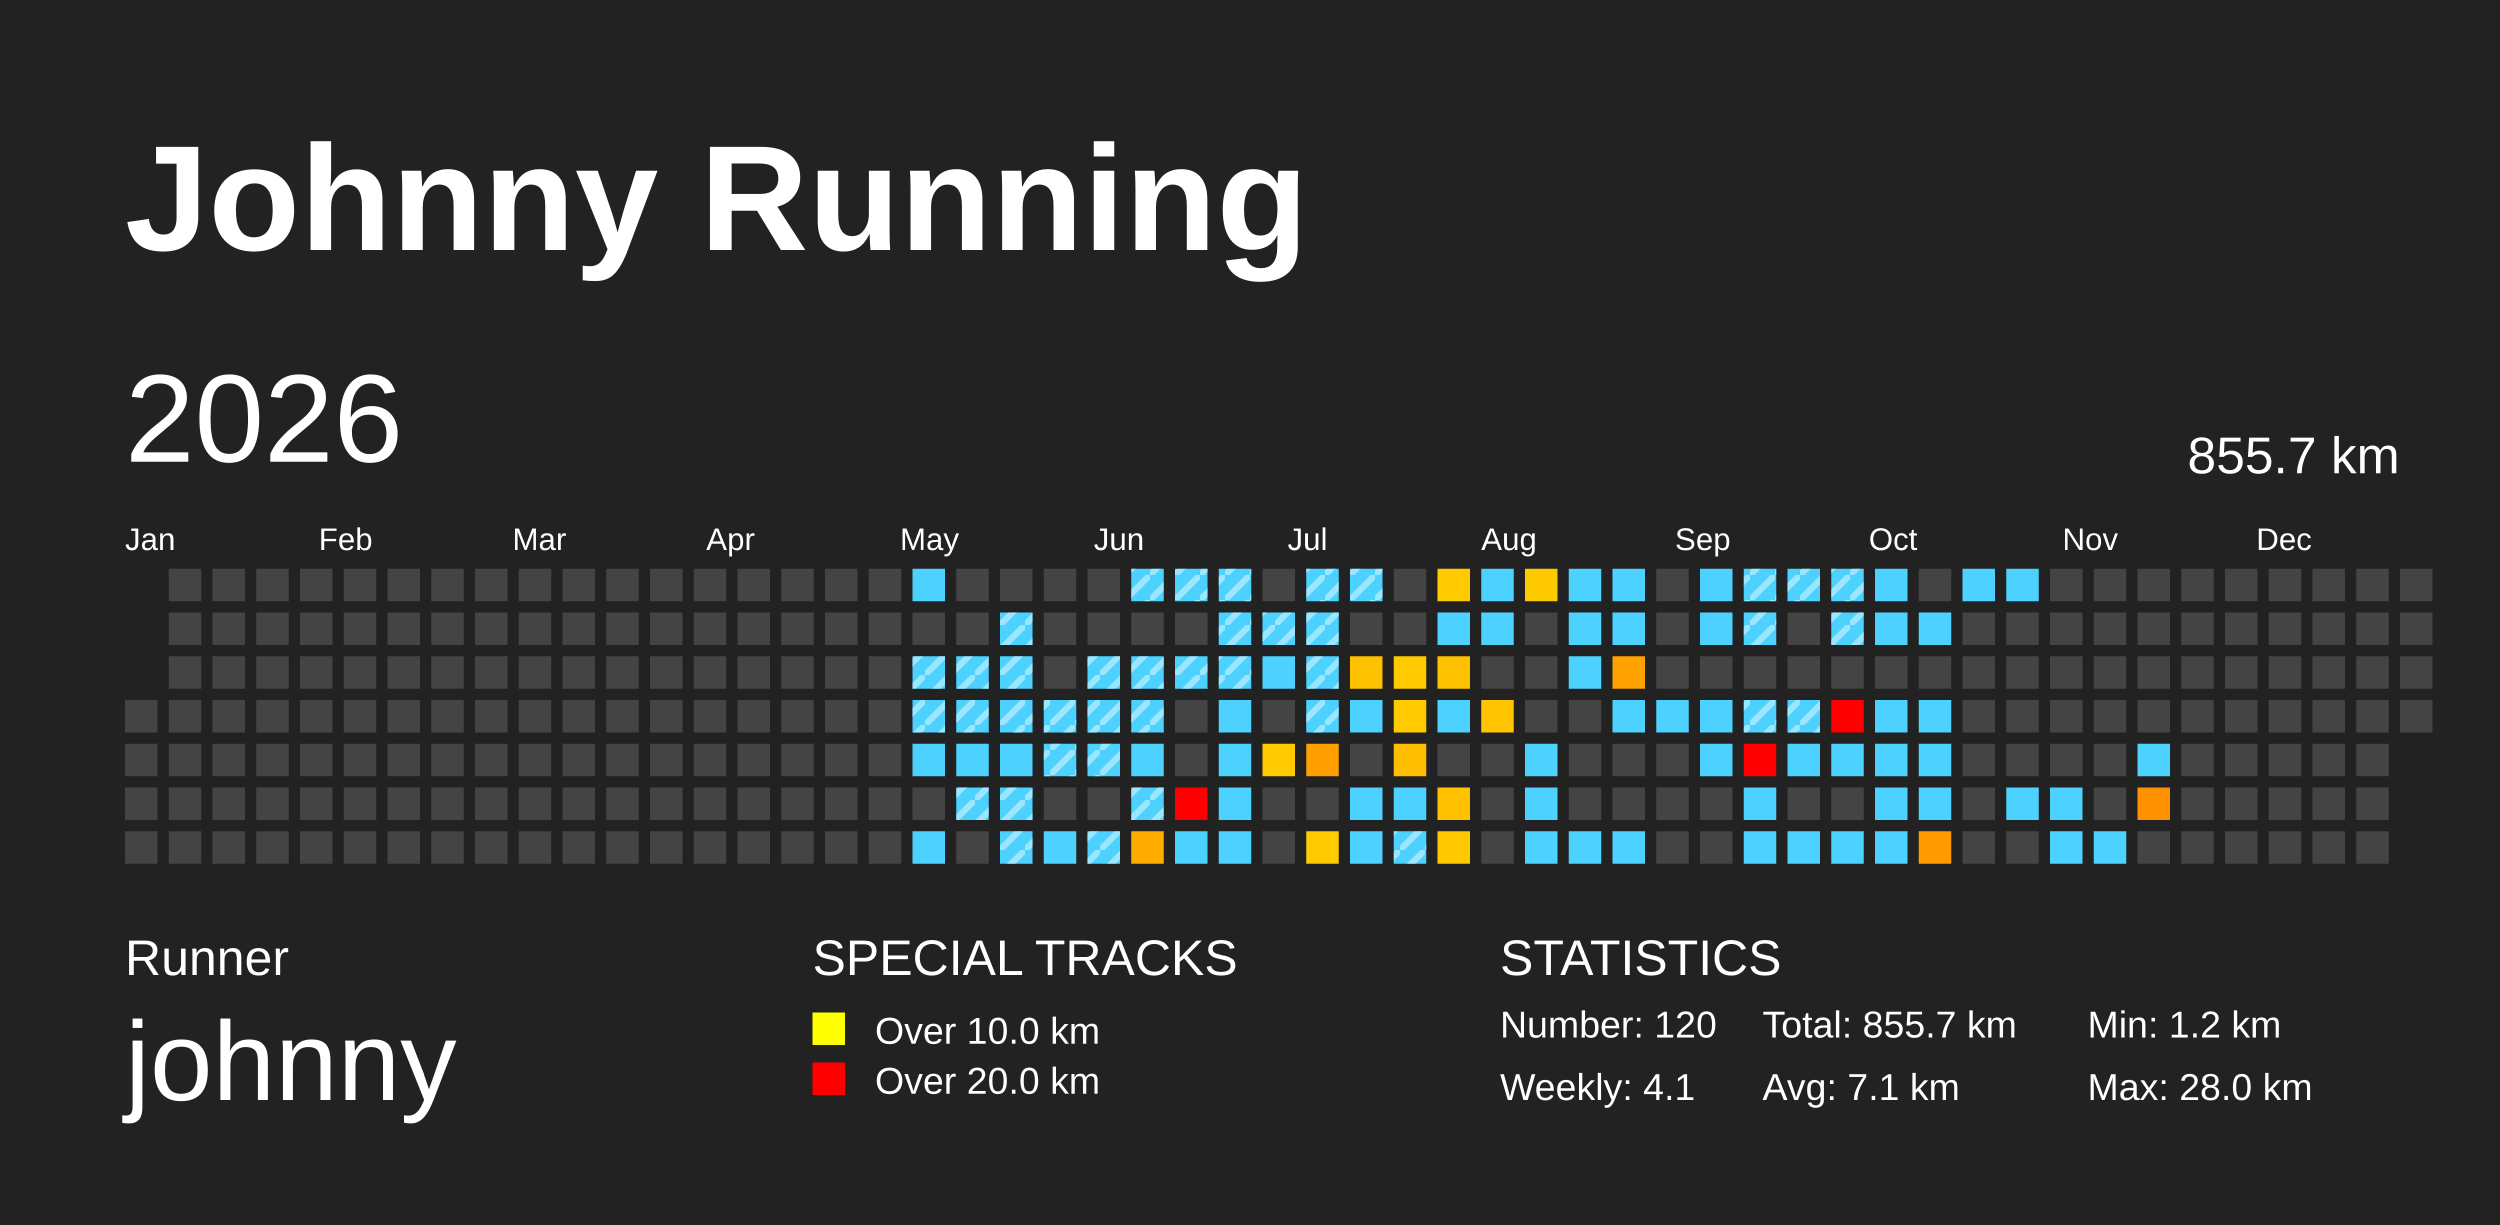
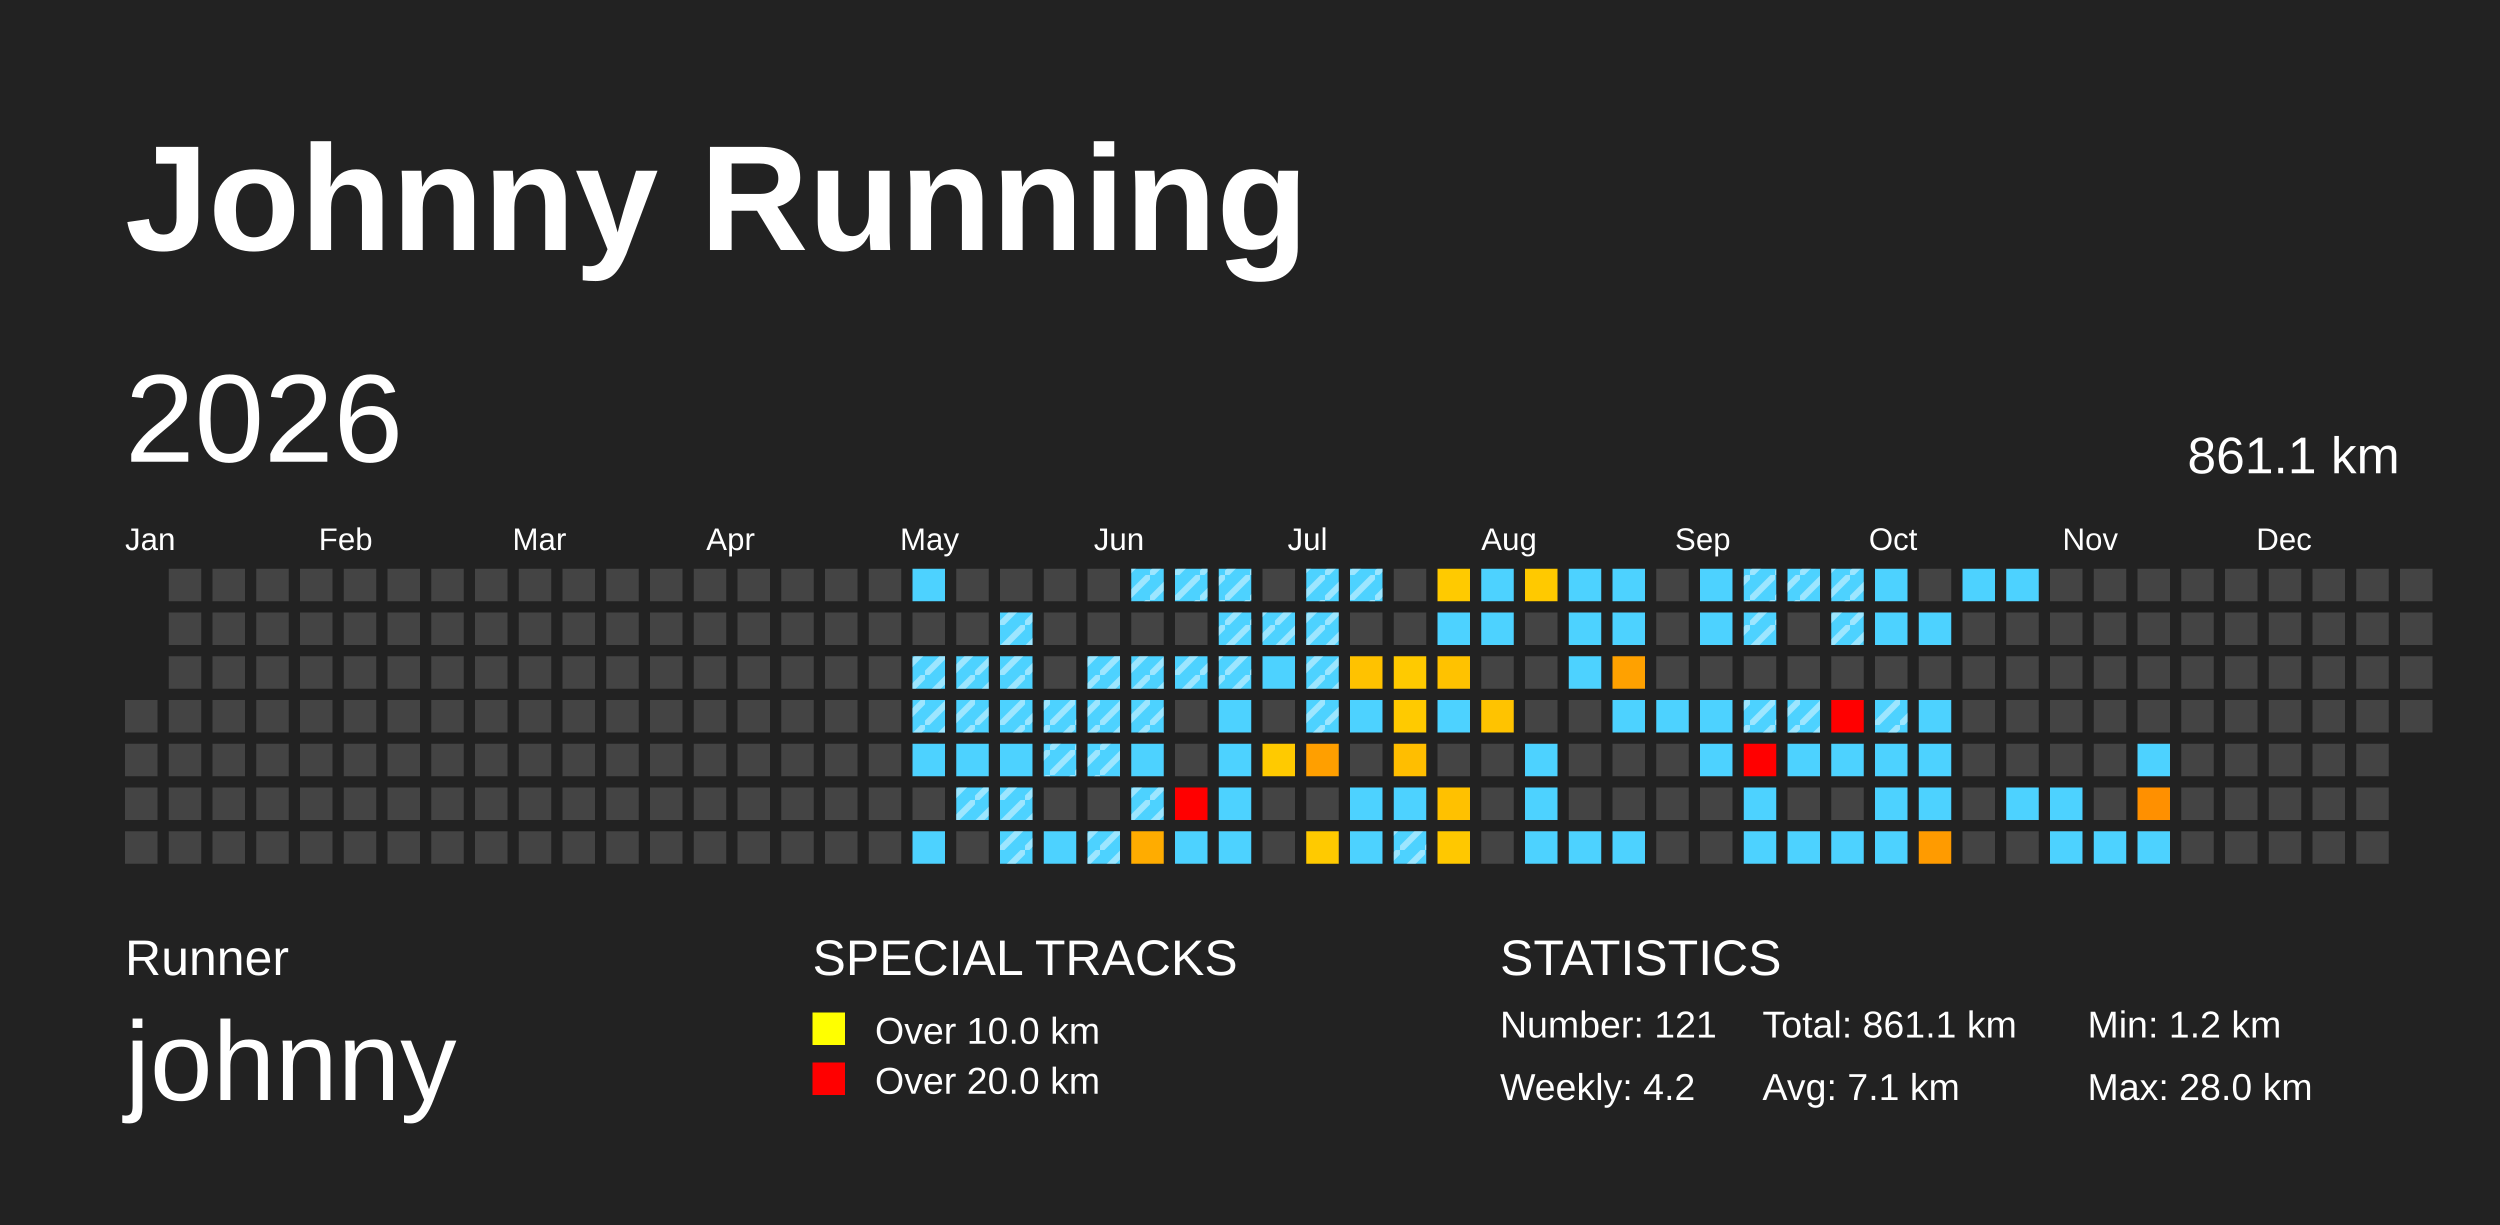
<svg xmlns="http://www.w3.org/2000/svg" baseProfile="full" height="98mm" version="1.1" viewBox="0,0,200,98" width="200mm">
  <defs>
    <pattern height="2" id="indoor-stripe" patternUnits="userSpaceOnUse" width="2">
      <line stroke="white" stroke-opacity="0.45" stroke-width="0.5" x1="0" x2="2" y1="2" y2="0" />
    </pattern>
  </defs>
  <rect fill="#222222" height="98" width="200" x="0" y="0" />
  <text fill="#FFFFFF" style="font-size:12px; font-family:Arial; font-weight:bold;" x="10" y="20">Johnny Running</text>
  <text fill="#FFFFFF" style="font-size:4px; font-family:Arial" x="10" y="78">Runner</text>
  <text fill="#FFFFFF" style="font-size:9px; font-family:Arial" x="10" y="88">johnny</text>
  <text fill="#FFFFFF" style="font-size:4px; font-family:Arial" x="65" y="78">SPECIAL TRACKS</text>
  <rect fill="yellow" height="2.6" width="2.6" x="65" y="81" />
  <text fill="#FFFFFF" style="font-size:3px; font-family:Arial" x="70" y="83.5">Over 10.0 km</text>
  <rect fill="red" height="2.6" width="2.6" x="65" y="85" />
  <text fill="#FFFFFF" style="font-size:3px; font-family:Arial" x="70" y="87.5">Over 20.0 km</text>
  <text fill="#FFFFFF" style="font-size:4px; font-family:Arial" x="120" y="78">STATISTICS</text>
-   <text fill="#FFFFFF" style="font-size:3px; font-family:Arial" x="120" y="83">Number: 120</text>
-   <text fill="#FFFFFF" style="font-size:3px; font-family:Arial" x="120" y="88">Weekly: 4.1</text>
-   <text fill="#FFFFFF" style="font-size:3px; font-family:Arial" x="141" y="83">Total: 855.7 km</text>
+   <text fill="#FFFFFF" style="font-size:3px; font-family:Arial" x="120" y="83">Number: 121</text>
+   <text fill="#FFFFFF" style="font-size:3px; font-family:Arial" x="120" y="88">Weekly: 4.2</text>
+   <text fill="#FFFFFF" style="font-size:3px; font-family:Arial" x="141" y="83">Total: 861.1 km</text>
  <text fill="#FFFFFF" style="font-size:3px; font-family:Arial" x="141" y="88">Avg: 7.1 km</text>
  <text fill="#FFFFFF" style="font-size:3px; font-family:Arial" x="167" y="83">Min: 1.2 km</text>
  <text fill="#FFFFFF" style="font-size:3px; font-family:Arial" x="167" y="88">Max: 28.0 km</text>
  <text dominant-baseline="hanging" fill="#FFFFFF" style="font-size:10.0px; font-family:Arial;" x="10" y="30">2026</text>
-   <text dominant-baseline="hanging" fill="#FFFFFF" style="font-size:4.125px; font-family:Arial;" x="175" y="35">855.7 km</text>
+   <text dominant-baseline="hanging" fill="#FFFFFF" style="font-size:4.125px; font-family:Arial;" x="175" y="35">861.1 km</text>
  <text fill="#FFFFFF" style="font-size:2.5px; font-family:Arial" x="10.0" y="44">Jan</text>
  <text fill="#FFFFFF" style="font-size:2.5px; font-family:Arial" x="25.5" y="44">Feb</text>
  <text fill="#FFFFFF" style="font-size:2.5px; font-family:Arial" x="41.0" y="44">Mar</text>
  <text fill="#FFFFFF" style="font-size:2.5px; font-family:Arial" x="56.5" y="44">Apr</text>
  <text fill="#FFFFFF" style="font-size:2.5px; font-family:Arial" x="72.0" y="44">May</text>
  <text fill="#FFFFFF" style="font-size:2.5px; font-family:Arial" x="87.5" y="44">Jun</text>
  <text fill="#FFFFFF" style="font-size:2.5px; font-family:Arial" x="103.0" y="44">Jul</text>
  <text fill="#FFFFFF" style="font-size:2.5px; font-family:Arial" x="118.5" y="44">Aug</text>
  <text fill="#FFFFFF" style="font-size:2.5px; font-family:Arial" x="134.0" y="44">Sep</text>
  <text fill="#FFFFFF" style="font-size:2.5px; font-family:Arial" x="149.5" y="44">Oct</text>
  <text fill="#FFFFFF" style="font-size:2.5px; font-family:Arial" x="165.0" y="44">Nov</text>
  <text fill="#FFFFFF" style="font-size:2.5px; font-family:Arial" x="180.5" y="44">Dec</text>
  <rect fill="#444444" height="2.6" width="2.6" x="10.0" y="56.0" />
  <rect fill="#444444" height="2.6" width="2.6" x="10.0" y="59.5" />
  <rect fill="#444444" height="2.6" width="2.6" x="10.0" y="63.0" />
  <rect fill="#444444" height="2.6" width="2.6" x="10.0" y="66.5" />
  <rect fill="#444444" height="2.6" width="2.6" x="13.5" y="45.5" />
  <rect fill="#444444" height="2.6" width="2.6" x="13.5" y="49.0" />
  <rect fill="#444444" height="2.6" width="2.6" x="13.5" y="52.5" />
  <rect fill="#444444" height="2.6" width="2.6" x="13.5" y="56.0" />
  <rect fill="#444444" height="2.6" width="2.6" x="13.5" y="59.5" />
  <rect fill="#444444" height="2.6" width="2.6" x="13.5" y="63.0" />
  <rect fill="#444444" height="2.6" width="2.6" x="13.5" y="66.5" />
  <rect fill="#444444" height="2.6" width="2.6" x="17.0" y="45.5" />
  <rect fill="#444444" height="2.6" width="2.6" x="17.0" y="49.0" />
  <rect fill="#444444" height="2.6" width="2.6" x="17.0" y="52.5" />
  <rect fill="#444444" height="2.6" width="2.6" x="17.0" y="56.0" />
  <rect fill="#444444" height="2.6" width="2.6" x="17.0" y="59.5" />
  <rect fill="#444444" height="2.6" width="2.6" x="17.0" y="63.0" />
  <rect fill="#444444" height="2.6" width="2.6" x="17.0" y="66.5" />
  <rect fill="#444444" height="2.6" width="2.6" x="20.5" y="45.5" />
  <rect fill="#444444" height="2.6" width="2.6" x="20.5" y="49.0" />
  <rect fill="#444444" height="2.6" width="2.6" x="20.5" y="52.5" />
  <rect fill="#444444" height="2.6" width="2.6" x="20.5" y="56.0" />
  <rect fill="#444444" height="2.6" width="2.6" x="20.5" y="59.5" />
  <rect fill="#444444" height="2.6" width="2.6" x="20.5" y="63.0" />
  <rect fill="#444444" height="2.6" width="2.6" x="20.5" y="66.5" />
  <rect fill="#444444" height="2.6" width="2.6" x="24.0" y="45.5" />
  <rect fill="#444444" height="2.6" width="2.6" x="24.0" y="49.0" />
  <rect fill="#444444" height="2.6" width="2.6" x="24.0" y="52.5" />
  <rect fill="#444444" height="2.6" width="2.6" x="24.0" y="56.0" />
  <rect fill="#444444" height="2.6" width="2.6" x="24.0" y="59.5" />
  <rect fill="#444444" height="2.6" width="2.6" x="24.0" y="63.0" />
  <rect fill="#444444" height="2.6" width="2.6" x="24.0" y="66.5" />
  <rect fill="#444444" height="2.6" width="2.6" x="27.5" y="45.5" />
  <rect fill="#444444" height="2.6" width="2.6" x="27.5" y="49.0" />
  <rect fill="#444444" height="2.6" width="2.6" x="27.5" y="52.5" />
  <rect fill="#444444" height="2.6" width="2.6" x="27.5" y="56.0" />
  <rect fill="#444444" height="2.6" width="2.6" x="27.5" y="59.5" />
  <rect fill="#444444" height="2.6" width="2.6" x="27.5" y="63.0" />
  <rect fill="#444444" height="2.6" width="2.6" x="27.5" y="66.5" />
  <rect fill="#444444" height="2.6" width="2.6" x="31.0" y="45.5" />
  <rect fill="#444444" height="2.6" width="2.6" x="31.0" y="49.0" />
  <rect fill="#444444" height="2.6" width="2.6" x="31.0" y="52.5" />
  <rect fill="#444444" height="2.6" width="2.6" x="31.0" y="56.0" />
  <rect fill="#444444" height="2.6" width="2.6" x="31.0" y="59.5" />
  <rect fill="#444444" height="2.6" width="2.6" x="31.0" y="63.0" />
  <rect fill="#444444" height="2.6" width="2.6" x="31.0" y="66.5" />
  <rect fill="#444444" height="2.6" width="2.6" x="34.5" y="45.5" />
  <rect fill="#444444" height="2.6" width="2.6" x="34.5" y="49.0" />
  <rect fill="#444444" height="2.6" width="2.6" x="34.5" y="52.5" />
  <rect fill="#444444" height="2.6" width="2.6" x="34.5" y="56.0" />
  <rect fill="#444444" height="2.6" width="2.6" x="34.5" y="59.5" />
  <rect fill="#444444" height="2.6" width="2.6" x="34.5" y="63.0" />
  <rect fill="#444444" height="2.6" width="2.6" x="34.5" y="66.5" />
  <rect fill="#444444" height="2.6" width="2.6" x="38.0" y="45.5" />
  <rect fill="#444444" height="2.6" width="2.6" x="38.0" y="49.0" />
  <rect fill="#444444" height="2.6" width="2.6" x="38.0" y="52.5" />
  <rect fill="#444444" height="2.6" width="2.6" x="38.0" y="56.0" />
  <rect fill="#444444" height="2.6" width="2.6" x="38.0" y="59.5" />
  <rect fill="#444444" height="2.6" width="2.6" x="38.0" y="63.0" />
  <rect fill="#444444" height="2.6" width="2.6" x="38.0" y="66.5" />
  <rect fill="#444444" height="2.6" width="2.6" x="41.5" y="45.5" />
  <rect fill="#444444" height="2.6" width="2.6" x="41.5" y="49.0" />
  <rect fill="#444444" height="2.6" width="2.6" x="41.5" y="52.5" />
  <rect fill="#444444" height="2.6" width="2.6" x="41.5" y="56.0" />
  <rect fill="#444444" height="2.6" width="2.6" x="41.5" y="59.5" />
  <rect fill="#444444" height="2.6" width="2.6" x="41.5" y="63.0" />
  <rect fill="#444444" height="2.6" width="2.6" x="41.5" y="66.5" />
  <rect fill="#444444" height="2.6" width="2.6" x="45.0" y="45.5" />
  <rect fill="#444444" height="2.6" width="2.6" x="45.0" y="49.0" />
  <rect fill="#444444" height="2.6" width="2.6" x="45.0" y="52.5" />
  <rect fill="#444444" height="2.6" width="2.6" x="45.0" y="56.0" />
  <rect fill="#444444" height="2.6" width="2.6" x="45.0" y="59.5" />
  <rect fill="#444444" height="2.6" width="2.6" x="45.0" y="63.0" />
  <rect fill="#444444" height="2.6" width="2.6" x="45.0" y="66.5" />
  <rect fill="#444444" height="2.6" width="2.6" x="48.5" y="45.5" />
  <rect fill="#444444" height="2.6" width="2.6" x="48.5" y="49.0" />
  <rect fill="#444444" height="2.6" width="2.6" x="48.5" y="52.5" />
  <rect fill="#444444" height="2.6" width="2.6" x="48.5" y="56.0" />
  <rect fill="#444444" height="2.6" width="2.6" x="48.5" y="59.5" />
  <rect fill="#444444" height="2.6" width="2.6" x="48.5" y="63.0" />
  <rect fill="#444444" height="2.6" width="2.6" x="48.5" y="66.5" />
  <rect fill="#444444" height="2.6" width="2.6" x="52.0" y="45.5" />
  <rect fill="#444444" height="2.6" width="2.6" x="52.0" y="49.0" />
  <rect fill="#444444" height="2.6" width="2.6" x="52.0" y="52.5" />
  <rect fill="#444444" height="2.6" width="2.6" x="52.0" y="56.0" />
  <rect fill="#444444" height="2.6" width="2.6" x="52.0" y="59.5" />
  <rect fill="#444444" height="2.6" width="2.6" x="52.0" y="63.0" />
  <rect fill="#444444" height="2.6" width="2.6" x="52.0" y="66.5" />
  <rect fill="#444444" height="2.6" width="2.6" x="55.5" y="45.5" />
  <rect fill="#444444" height="2.6" width="2.6" x="55.5" y="49.0" />
  <rect fill="#444444" height="2.6" width="2.6" x="55.5" y="52.5" />
  <rect fill="#444444" height="2.6" width="2.6" x="55.5" y="56.0" />
  <rect fill="#444444" height="2.6" width="2.6" x="55.5" y="59.5" />
  <rect fill="#444444" height="2.6" width="2.6" x="55.5" y="63.0" />
  <rect fill="#444444" height="2.6" width="2.6" x="55.5" y="66.5" />
  <rect fill="#444444" height="2.6" width="2.6" x="59.0" y="45.5" />
  <rect fill="#444444" height="2.6" width="2.6" x="59.0" y="49.0" />
  <rect fill="#444444" height="2.6" width="2.6" x="59.0" y="52.5" />
  <rect fill="#444444" height="2.6" width="2.6" x="59.0" y="56.0" />
  <rect fill="#444444" height="2.6" width="2.6" x="59.0" y="59.5" />
  <rect fill="#444444" height="2.6" width="2.6" x="59.0" y="63.0" />
  <rect fill="#444444" height="2.6" width="2.6" x="59.0" y="66.5" />
  <rect fill="#444444" height="2.6" width="2.6" x="62.5" y="45.5" />
  <rect fill="#444444" height="2.6" width="2.6" x="62.5" y="49.0" />
  <rect fill="#444444" height="2.6" width="2.6" x="62.5" y="52.5" />
  <rect fill="#444444" height="2.6" width="2.6" x="62.5" y="56.0" />
  <rect fill="#444444" height="2.6" width="2.6" x="62.5" y="59.5" />
  <rect fill="#444444" height="2.6" width="2.6" x="62.5" y="63.0" />
  <rect fill="#444444" height="2.6" width="2.6" x="62.5" y="66.5" />
  <rect fill="#444444" height="2.6" width="2.6" x="66.0" y="45.5" />
  <rect fill="#444444" height="2.6" width="2.6" x="66.0" y="49.0" />
  <rect fill="#444444" height="2.6" width="2.6" x="66.0" y="52.5" />
  <rect fill="#444444" height="2.6" width="2.6" x="66.0" y="56.0" />
  <rect fill="#444444" height="2.6" width="2.6" x="66.0" y="59.5" />
  <rect fill="#444444" height="2.6" width="2.6" x="66.0" y="63.0" />
  <rect fill="#444444" height="2.6" width="2.6" x="66.0" y="66.5" />
  <rect fill="#444444" height="2.6" width="2.6" x="69.5" y="45.5" />
  <rect fill="#444444" height="2.6" width="2.6" x="69.5" y="49.0" />
  <rect fill="#444444" height="2.6" width="2.6" x="69.5" y="52.5" />
  <rect fill="#444444" height="2.6" width="2.6" x="69.5" y="56.0" />
  <rect fill="#444444" height="2.6" width="2.6" x="69.5" y="59.5" />
  <rect fill="#444444" height="2.6" width="2.6" x="69.5" y="63.0" />
  <rect fill="#444444" height="2.6" width="2.6" x="69.5" y="66.5" />
  <rect fill="#4dd2ff" height="2.6" width="2.6" x="73.0" y="45.5" />
  <rect fill="#444444" height="2.6" width="2.6" x="73.0" y="49.0" />
  <rect fill="#4dd2ff" height="2.6" width="2.6" x="73.0" y="52.5" />
  <rect fill="url(#indoor-stripe)" height="2.6" style="pointer-events: none;" width="2.6" x="73.0" y="52.5" />
  <rect fill="#4dd2ff" height="2.6" width="2.6" x="73.0" y="56.0" />
  <rect fill="url(#indoor-stripe)" height="2.6" style="pointer-events: none;" width="2.6" x="73.0" y="56.0" />
  <rect fill="#4dd2ff" height="2.6" width="2.6" x="73.0" y="59.5" />
  <rect fill="#444444" height="2.6" width="2.6" x="73.0" y="63.0" />
  <rect fill="#4dd2ff" height="2.6" width="2.6" x="73.0" y="66.5" />
  <rect fill="#444444" height="2.6" width="2.6" x="76.5" y="45.5" />
  <rect fill="#444444" height="2.6" width="2.6" x="76.5" y="49.0" />
  <rect fill="#4dd2ff" height="2.6" width="2.6" x="76.5" y="52.5" />
  <rect fill="url(#indoor-stripe)" height="2.6" style="pointer-events: none;" width="2.6" x="76.5" y="52.5" />
  <rect fill="#4dd2ff" height="2.6" width="2.6" x="76.5" y="56.0" />
  <rect fill="url(#indoor-stripe)" height="2.6" style="pointer-events: none;" width="2.6" x="76.5" y="56.0" />
  <rect fill="#4dd2ff" height="2.6" width="2.6" x="76.5" y="59.5" />
  <rect fill="#4dd2ff" height="2.6" width="2.6" x="76.5" y="63.0" />
  <rect fill="url(#indoor-stripe)" height="2.6" style="pointer-events: none;" width="2.6" x="76.5" y="63.0" />
  <rect fill="#444444" height="2.6" width="2.6" x="76.5" y="66.5" />
  <rect fill="#444444" height="2.6" width="2.6" x="80.0" y="45.5" />
  <rect fill="#4dd2ff" height="2.6" width="2.6" x="80.0" y="49.0" />
  <rect fill="url(#indoor-stripe)" height="2.6" style="pointer-events: none;" width="2.6" x="80.0" y="49.0" />
  <rect fill="#4dd2ff" height="2.6" width="2.6" x="80.0" y="52.5" />
  <rect fill="url(#indoor-stripe)" height="2.6" style="pointer-events: none;" width="2.6" x="80.0" y="52.5" />
  <rect fill="#4dd2ff" height="2.6" width="2.6" x="80.0" y="56.0" />
  <rect fill="url(#indoor-stripe)" height="2.6" style="pointer-events: none;" width="2.6" x="80.0" y="56.0" />
  <rect fill="#4dd2ff" height="2.6" width="2.6" x="80.0" y="59.5" />
  <rect fill="#4dd2ff" height="2.6" width="2.6" x="80.0" y="63.0" />
  <rect fill="url(#indoor-stripe)" height="2.6" style="pointer-events: none;" width="2.6" x="80.0" y="63.0" />
  <rect fill="#4dd2ff" height="2.6" width="2.6" x="80.0" y="66.5" />
  <rect fill="url(#indoor-stripe)" height="2.6" style="pointer-events: none;" width="2.6" x="80.0" y="66.5" />
  <rect fill="#444444" height="2.6" width="2.6" x="83.5" y="45.5" />
  <rect fill="#444444" height="2.6" width="2.6" x="83.5" y="49.0" />
  <rect fill="#444444" height="2.6" width="2.6" x="83.5" y="52.5" />
  <rect fill="#4dd2ff" height="2.6" width="2.6" x="83.5" y="56.0" />
  <rect fill="url(#indoor-stripe)" height="2.6" style="pointer-events: none;" width="2.6" x="83.5" y="56.0" />
  <rect fill="#4dd2ff" height="2.6" width="2.6" x="83.5" y="59.5" />
  <rect fill="url(#indoor-stripe)" height="2.6" style="pointer-events: none;" width="2.6" x="83.5" y="59.5" />
  <rect fill="#444444" height="2.6" width="2.6" x="83.5" y="63.0" />
  <rect fill="#4dd2ff" height="2.6" width="2.6" x="83.5" y="66.5" />
  <rect fill="#444444" height="2.6" width="2.6" x="87.0" y="45.5" />
  <rect fill="#444444" height="2.6" width="2.6" x="87.0" y="49.0" />
  <rect fill="#4dd2ff" height="2.6" width="2.6" x="87.0" y="52.5" />
  <rect fill="url(#indoor-stripe)" height="2.6" style="pointer-events: none;" width="2.6" x="87.0" y="52.5" />
  <rect fill="#4dd2ff" height="2.6" width="2.6" x="87.0" y="56.0" />
  <rect fill="url(#indoor-stripe)" height="2.6" style="pointer-events: none;" width="2.6" x="87.0" y="56.0" />
  <rect fill="#4dd2ff" height="2.6" width="2.6" x="87.0" y="59.5" />
  <rect fill="url(#indoor-stripe)" height="2.6" style="pointer-events: none;" width="2.6" x="87.0" y="59.5" />
  <rect fill="#444444" height="2.6" width="2.6" x="87.0" y="63.0" />
  <rect fill="#4dd2ff" height="2.6" width="2.6" x="87.0" y="66.5" />
  <rect fill="url(#indoor-stripe)" height="2.6" style="pointer-events: none;" width="2.6" x="87.0" y="66.5" />
  <rect fill="#4dd2ff" height="2.6" width="2.6" x="90.5" y="45.5" />
  <rect fill="url(#indoor-stripe)" height="2.6" style="pointer-events: none;" width="2.6" x="90.5" y="45.5" />
  <rect fill="#444444" height="2.6" width="2.6" x="90.5" y="49.0" />
  <rect fill="#4dd2ff" height="2.6" width="2.6" x="90.5" y="52.5" />
  <rect fill="url(#indoor-stripe)" height="2.6" style="pointer-events: none;" width="2.6" x="90.5" y="52.5" />
  <rect fill="#4dd2ff" height="2.6" width="2.6" x="90.5" y="56.0" />
  <rect fill="url(#indoor-stripe)" height="2.6" style="pointer-events: none;" width="2.6" x="90.5" y="56.0" />
  <rect fill="#4dd2ff" height="2.6" width="2.6" x="90.5" y="59.5" />
  <rect fill="#4dd2ff" height="2.6" width="2.6" x="90.5" y="63.0" />
  <rect fill="url(#indoor-stripe)" height="2.6" style="pointer-events: none;" width="2.6" x="90.5" y="63.0" />
  <rect fill="#ffac00" height="2.6" width="2.6" x="90.5" y="66.5" />
  <rect fill="#4dd2ff" height="2.6" width="2.6" x="94.0" y="45.5" />
  <rect fill="url(#indoor-stripe)" height="2.6" style="pointer-events: none;" width="2.6" x="94.0" y="45.5" />
  <rect fill="#444444" height="2.6" width="2.6" x="94.0" y="49.0" />
  <rect fill="#4dd2ff" height="2.6" width="2.6" x="94.0" y="52.5" />
  <rect fill="url(#indoor-stripe)" height="2.6" style="pointer-events: none;" width="2.6" x="94.0" y="52.5" />
  <rect fill="#444444" height="2.6" width="2.6" x="94.0" y="56.0" />
  <rect fill="#444444" height="2.6" width="2.6" x="94.0" y="59.5" />
  <rect fill="red" height="2.6" width="2.6" x="94.0" y="63.0" />
  <rect fill="#4dd2ff" height="2.6" width="2.6" x="94.0" y="66.5" />
  <rect fill="#4dd2ff" height="2.6" width="2.6" x="97.5" y="45.5" />
  <rect fill="url(#indoor-stripe)" height="2.6" style="pointer-events: none;" width="2.6" x="97.5" y="45.5" />
  <rect fill="#4dd2ff" height="2.6" width="2.6" x="97.5" y="49.0" />
  <rect fill="url(#indoor-stripe)" height="2.6" style="pointer-events: none;" width="2.6" x="97.5" y="49.0" />
  <rect fill="#4dd2ff" height="2.6" width="2.6" x="97.5" y="52.5" />
  <rect fill="url(#indoor-stripe)" height="2.6" style="pointer-events: none;" width="2.6" x="97.5" y="52.5" />
  <rect fill="#4dd2ff" height="2.6" width="2.6" x="97.5" y="56.0" />
  <rect fill="#4dd2ff" height="2.6" width="2.6" x="97.5" y="59.5" />
  <rect fill="#4dd2ff" height="2.6" width="2.6" x="97.5" y="63.0" />
  <rect fill="#4dd2ff" height="2.6" width="2.6" x="97.5" y="66.5" />
  <rect fill="#444444" height="2.6" width="2.6" x="101.0" y="45.5" />
  <rect fill="#4dd2ff" height="2.6" width="2.6" x="101.0" y="49.0" />
  <rect fill="url(#indoor-stripe)" height="2.6" style="pointer-events: none;" width="2.6" x="101.0" y="49.0" />
  <rect fill="#4dd2ff" height="2.6" width="2.6" x="101.0" y="52.5" />
  <rect fill="#444444" height="2.6" width="2.6" x="101.0" y="56.0" />
  <rect fill="#ffca00" height="2.6" width="2.6" x="101.0" y="59.5" />
  <rect fill="#444444" height="2.6" width="2.6" x="101.0" y="63.0" />
  <rect fill="#444444" height="2.6" width="2.6" x="101.0" y="66.5" />
  <rect fill="#4dd2ff" height="2.6" width="2.6" x="104.5" y="45.5" />
  <rect fill="url(#indoor-stripe)" height="2.6" style="pointer-events: none;" width="2.6" x="104.5" y="45.5" />
  <rect fill="#4dd2ff" height="2.6" width="2.6" x="104.5" y="49.0" />
  <rect fill="url(#indoor-stripe)" height="2.6" style="pointer-events: none;" width="2.6" x="104.5" y="49.0" />
  <rect fill="#4dd2ff" height="2.6" width="2.6" x="104.5" y="52.5" />
  <rect fill="url(#indoor-stripe)" height="2.6" style="pointer-events: none;" width="2.6" x="104.5" y="52.5" />
  <rect fill="#4dd2ff" height="2.6" width="2.6" x="104.5" y="56.0" />
  <rect fill="url(#indoor-stripe)" height="2.6" style="pointer-events: none;" width="2.6" x="104.5" y="56.0" />
  <rect fill="#ff9f00" height="2.6" width="2.6" x="104.5" y="59.5" />
  <rect fill="#444444" height="2.6" width="2.6" x="104.5" y="63.0" />
  <rect fill="#ffca00" height="2.6" width="2.6" x="104.5" y="66.5" />
  <rect fill="#4dd2ff" height="2.6" width="2.6" x="108.0" y="45.5" />
  <rect fill="url(#indoor-stripe)" height="2.6" style="pointer-events: none;" width="2.6" x="108.0" y="45.5" />
  <rect fill="#444444" height="2.6" width="2.6" x="108.0" y="49.0" />
  <rect fill="#ffc200" height="2.6" width="2.6" x="108.0" y="52.5" />
  <rect fill="#4dd2ff" height="2.6" width="2.6" x="108.0" y="56.0" />
  <rect fill="#444444" height="2.6" width="2.6" x="108.0" y="59.5" />
  <rect fill="#4dd2ff" height="2.6" width="2.6" x="108.0" y="63.0" />
  <rect fill="#4dd2ff" height="2.6" width="2.6" x="108.0" y="66.5" />
  <rect fill="#444444" height="2.6" width="2.6" x="111.5" y="45.5" />
  <rect fill="#444444" height="2.6" width="2.6" x="111.5" y="49.0" />
  <rect fill="#ffca00" height="2.6" width="2.6" x="111.5" y="52.5" />
  <rect fill="#ffca00" height="2.6" width="2.6" x="111.5" y="56.0" />
  <rect fill="#ffbe00" height="2.6" width="2.6" x="111.5" y="59.5" />
  <rect fill="#4dd2ff" height="2.6" width="2.6" x="111.5" y="63.0" />
  <rect fill="#4dd2ff" height="2.6" width="2.6" x="111.5" y="66.5" />
  <rect fill="url(#indoor-stripe)" height="2.6" style="pointer-events: none;" width="2.6" x="111.5" y="66.5" />
  <rect fill="#ffca00" height="2.6" width="2.6" x="115.0" y="45.5" />
  <rect fill="#4dd2ff" height="2.6" width="2.6" x="115.0" y="49.0" />
  <rect fill="#ffc200" height="2.6" width="2.6" x="115.0" y="52.5" />
  <rect fill="#4dd2ff" height="2.6" width="2.6" x="115.0" y="56.0" />
  <rect fill="#444444" height="2.6" width="2.6" x="115.0" y="59.5" />
  <rect fill="#ffc100" height="2.6" width="2.6" x="115.0" y="63.0" />
  <rect fill="#ffc800" height="2.6" width="2.6" x="115.0" y="66.5" />
  <rect fill="#4dd2ff" height="2.6" width="2.6" x="118.5" y="45.5" />
  <rect fill="#4dd2ff" height="2.6" width="2.6" x="118.5" y="49.0" />
  <rect fill="#444444" height="2.6" width="2.6" x="118.5" y="52.5" />
  <rect fill="#ffc300" height="2.6" width="2.6" x="118.5" y="56.0" />
  <rect fill="#444444" height="2.6" width="2.6" x="118.5" y="59.5" />
  <rect fill="#444444" height="2.6" width="2.6" x="118.5" y="63.0" />
  <rect fill="#444444" height="2.6" width="2.6" x="118.5" y="66.5" />
  <rect fill="#ffc900" height="2.6" width="2.6" x="122.0" y="45.5" />
  <rect fill="#444444" height="2.6" width="2.6" x="122.0" y="49.0" />
  <rect fill="#444444" height="2.6" width="2.6" x="122.0" y="52.5" />
  <rect fill="#444444" height="2.6" width="2.6" x="122.0" y="56.0" />
  <rect fill="#4dd2ff" height="2.6" width="2.6" x="122.0" y="59.5" />
  <rect fill="#4dd2ff" height="2.6" width="2.6" x="122.0" y="63.0" />
  <rect fill="#4dd2ff" height="2.6" width="2.6" x="122.0" y="66.5" />
  <rect fill="#4dd2ff" height="2.6" width="2.6" x="125.5" y="45.5" />
  <rect fill="#4dd2ff" height="2.6" width="2.6" x="125.5" y="49.0" />
  <rect fill="#4dd2ff" height="2.6" width="2.6" x="125.5" y="52.5" />
  <rect fill="#444444" height="2.6" width="2.6" x="125.5" y="56.0" />
  <rect fill="#444444" height="2.6" width="2.6" x="125.5" y="59.5" />
  <rect fill="#444444" height="2.6" width="2.6" x="125.5" y="63.0" />
  <rect fill="#4dd2ff" height="2.6" width="2.6" x="125.5" y="66.5" />
  <rect fill="#4dd2ff" height="2.6" width="2.6" x="129.0" y="45.5" />
  <rect fill="#4dd2ff" height="2.6" width="2.6" x="129.0" y="49.0" />
  <rect fill="#ffa100" height="2.6" width="2.6" x="129.0" y="52.5" />
  <rect fill="#4dd2ff" height="2.6" width="2.6" x="129.0" y="56.0" />
  <rect fill="#444444" height="2.6" width="2.6" x="129.0" y="59.5" />
  <rect fill="#444444" height="2.6" width="2.6" x="129.0" y="63.0" />
  <rect fill="#4dd2ff" height="2.6" width="2.6" x="129.0" y="66.5" />
  <rect fill="#444444" height="2.6" width="2.6" x="132.5" y="45.5" />
  <rect fill="#444444" height="2.6" width="2.6" x="132.5" y="49.0" />
  <rect fill="#444444" height="2.6" width="2.6" x="132.5" y="52.5" />
  <rect fill="#4dd2ff" height="2.6" width="2.6" x="132.5" y="56.0" />
  <rect fill="#444444" height="2.6" width="2.6" x="132.5" y="59.5" />
  <rect fill="#444444" height="2.6" width="2.6" x="132.5" y="63.0" />
  <rect fill="#444444" height="2.6" width="2.6" x="132.5" y="66.5" />
  <rect fill="#4dd2ff" height="2.6" width="2.6" x="136.0" y="45.5" />
  <rect fill="#4dd2ff" height="2.6" width="2.6" x="136.0" y="49.0" />
  <rect fill="#444444" height="2.6" width="2.6" x="136.0" y="52.5" />
  <rect fill="#4dd2ff" height="2.6" width="2.6" x="136.0" y="56.0" />
  <rect fill="#4dd2ff" height="2.6" width="2.6" x="136.0" y="59.5" />
  <rect fill="#444444" height="2.6" width="2.6" x="136.0" y="63.0" />
  <rect fill="#444444" height="2.6" width="2.6" x="136.0" y="66.5" />
  <rect fill="#4dd2ff" height="2.6" width="2.6" x="139.5" y="45.5" />
  <rect fill="url(#indoor-stripe)" height="2.6" style="pointer-events: none;" width="2.6" x="139.5" y="45.5" />
  <rect fill="#4dd2ff" height="2.6" width="2.6" x="139.5" y="49.0" />
  <rect fill="url(#indoor-stripe)" height="2.6" style="pointer-events: none;" width="2.6" x="139.5" y="49.0" />
  <rect fill="#444444" height="2.6" width="2.6" x="139.5" y="52.5" />
  <rect fill="#4dd2ff" height="2.6" width="2.6" x="139.5" y="56.0" />
  <rect fill="url(#indoor-stripe)" height="2.6" style="pointer-events: none;" width="2.6" x="139.5" y="56.0" />
  <rect fill="red" height="2.6" width="2.6" x="139.5" y="59.5" />
  <rect fill="#4dd2ff" height="2.6" width="2.6" x="139.5" y="63.0" />
  <rect fill="#4dd2ff" height="2.6" width="2.6" x="139.5" y="66.5" />
  <rect fill="#4dd2ff" height="2.6" width="2.6" x="143.0" y="45.5" />
  <rect fill="url(#indoor-stripe)" height="2.6" style="pointer-events: none;" width="2.6" x="143.0" y="45.5" />
  <rect fill="#444444" height="2.6" width="2.6" x="143.0" y="49.0" />
  <rect fill="#444444" height="2.6" width="2.6" x="143.0" y="52.5" />
  <rect fill="#4dd2ff" height="2.6" width="2.6" x="143.0" y="56.0" />
  <rect fill="url(#indoor-stripe)" height="2.6" style="pointer-events: none;" width="2.6" x="143.0" y="56.0" />
  <rect fill="#4dd2ff" height="2.6" width="2.6" x="143.0" y="59.5" />
  <rect fill="#444444" height="2.6" width="2.6" x="143.0" y="63.0" />
  <rect fill="#4dd2ff" height="2.6" width="2.6" x="143.0" y="66.5" />
  <rect fill="#4dd2ff" height="2.6" width="2.6" x="146.5" y="45.5" />
  <rect fill="url(#indoor-stripe)" height="2.6" style="pointer-events: none;" width="2.6" x="146.5" y="45.5" />
  <rect fill="#4dd2ff" height="2.6" width="2.6" x="146.5" y="49.0" />
  <rect fill="url(#indoor-stripe)" height="2.6" style="pointer-events: none;" width="2.6" x="146.5" y="49.0" />
  <rect fill="#444444" height="2.6" width="2.6" x="146.5" y="52.5" />
  <rect fill="red" height="2.6" width="2.6" x="146.5" y="56.0" />
  <rect fill="#4dd2ff" height="2.6" width="2.6" x="146.5" y="59.5" />
  <rect fill="#444444" height="2.6" width="2.6" x="146.5" y="63.0" />
  <rect fill="#4dd2ff" height="2.6" width="2.6" x="146.5" y="66.5" />
  <rect fill="#4dd2ff" height="2.6" width="2.6" x="150.0" y="45.5" />
  <rect fill="#4dd2ff" height="2.6" width="2.6" x="150.0" y="49.0" />
  <rect fill="#444444" height="2.6" width="2.6" x="150.0" y="52.5" />
  <rect fill="#4dd2ff" height="2.6" width="2.6" x="150.0" y="56.0" />
+   <rect fill="url(#indoor-stripe)" height="2.6" style="pointer-events: none;" width="2.6" x="150.0" y="56.0" />
  <rect fill="#4dd2ff" height="2.6" width="2.6" x="150.0" y="59.5" />
  <rect fill="#4dd2ff" height="2.6" width="2.6" x="150.0" y="63.0" />
  <rect fill="#4dd2ff" height="2.6" width="2.6" x="150.0" y="66.5" />
  <rect fill="#444444" height="2.6" width="2.6" x="153.5" y="45.5" />
  <rect fill="#4dd2ff" height="2.6" width="2.6" x="153.5" y="49.0" />
  <rect fill="#444444" height="2.6" width="2.6" x="153.5" y="52.5" />
  <rect fill="#4dd2ff" height="2.6" width="2.6" x="153.5" y="56.0" />
  <rect fill="#4dd2ff" height="2.6" width="2.6" x="153.5" y="59.5" />
  <rect fill="#4dd2ff" height="2.6" width="2.6" x="153.5" y="63.0" />
  <rect fill="#ff9b00" height="2.6" width="2.6" x="153.5" y="66.5" />
  <rect fill="#4dd2ff" height="2.6" width="2.6" x="157.0" y="45.5" />
  <rect fill="#444444" height="2.6" width="2.6" x="157.0" y="49.0" />
  <rect fill="#444444" height="2.6" width="2.6" x="157.0" y="52.5" />
  <rect fill="#444444" height="2.6" width="2.6" x="157.0" y="56.0" />
  <rect fill="#444444" height="2.6" width="2.6" x="157.0" y="59.5" />
  <rect fill="#444444" height="2.6" width="2.6" x="157.0" y="63.0" />
  <rect fill="#444444" height="2.6" width="2.6" x="157.0" y="66.5" />
  <rect fill="#4dd2ff" height="2.6" width="2.6" x="160.5" y="45.5" />
  <rect fill="#444444" height="2.6" width="2.6" x="160.5" y="49.0" />
  <rect fill="#444444" height="2.6" width="2.6" x="160.5" y="52.5" />
  <rect fill="#444444" height="2.6" width="2.6" x="160.5" y="56.0" />
  <rect fill="#444444" height="2.6" width="2.6" x="160.5" y="59.5" />
  <rect fill="#4dd2ff" height="2.6" width="2.6" x="160.5" y="63.0" />
  <rect fill="#444444" height="2.6" width="2.6" x="160.5" y="66.5" />
  <rect fill="#444444" height="2.6" width="2.6" x="164.0" y="45.5" />
  <rect fill="#444444" height="2.6" width="2.6" x="164.0" y="49.0" />
  <rect fill="#444444" height="2.6" width="2.6" x="164.0" y="52.5" />
  <rect fill="#444444" height="2.6" width="2.6" x="164.0" y="56.0" />
  <rect fill="#444444" height="2.6" width="2.6" x="164.0" y="59.5" />
  <rect fill="#4dd2ff" height="2.6" width="2.6" x="164.0" y="63.0" />
  <rect fill="#4dd2ff" height="2.6" width="2.6" x="164.0" y="66.5" />
  <rect fill="#444444" height="2.6" width="2.6" x="167.5" y="45.5" />
  <rect fill="#444444" height="2.6" width="2.6" x="167.5" y="49.0" />
  <rect fill="#444444" height="2.6" width="2.6" x="167.5" y="52.5" />
  <rect fill="#444444" height="2.6" width="2.6" x="167.5" y="56.0" />
  <rect fill="#444444" height="2.6" width="2.6" x="167.5" y="59.5" />
  <rect fill="#444444" height="2.6" width="2.6" x="167.5" y="63.0" />
  <rect fill="#4dd2ff" height="2.6" width="2.6" x="167.5" y="66.5" />
  <rect fill="#444444" height="2.6" width="2.6" x="171.0" y="45.5" />
  <rect fill="#444444" height="2.6" width="2.6" x="171.0" y="49.0" />
  <rect fill="#444444" height="2.6" width="2.6" x="171.0" y="52.5" />
  <rect fill="#444444" height="2.6" width="2.6" x="171.0" y="56.0" />
  <rect fill="#4dd2ff" height="2.6" width="2.6" x="171.0" y="59.5" />
  <rect fill="#ff9000" height="2.6" width="2.6" x="171.0" y="63.0" />
-   <rect fill="#444444" height="2.6" width="2.6" x="171.0" y="66.5" />
+   <rect fill="#4dd2ff" height="2.6" width="2.6" x="171.0" y="66.5" />
  <rect fill="#444444" height="2.6" width="2.6" x="174.5" y="45.5" />
  <rect fill="#444444" height="2.6" width="2.6" x="174.5" y="49.0" />
  <rect fill="#444444" height="2.6" width="2.6" x="174.5" y="52.5" />
  <rect fill="#444444" height="2.6" width="2.6" x="174.5" y="56.0" />
  <rect fill="#444444" height="2.6" width="2.6" x="174.5" y="59.5" />
  <rect fill="#444444" height="2.6" width="2.6" x="174.5" y="63.0" />
  <rect fill="#444444" height="2.6" width="2.6" x="174.5" y="66.5" />
  <rect fill="#444444" height="2.6" width="2.6" x="178.0" y="45.5" />
  <rect fill="#444444" height="2.6" width="2.6" x="178.0" y="49.0" />
  <rect fill="#444444" height="2.6" width="2.6" x="178.0" y="52.5" />
  <rect fill="#444444" height="2.6" width="2.6" x="178.0" y="56.0" />
  <rect fill="#444444" height="2.6" width="2.6" x="178.0" y="59.5" />
  <rect fill="#444444" height="2.6" width="2.6" x="178.0" y="63.0" />
  <rect fill="#444444" height="2.6" width="2.6" x="178.0" y="66.5" />
  <rect fill="#444444" height="2.6" width="2.6" x="181.5" y="45.5" />
  <rect fill="#444444" height="2.6" width="2.6" x="181.5" y="49.0" />
  <rect fill="#444444" height="2.6" width="2.6" x="181.5" y="52.5" />
  <rect fill="#444444" height="2.6" width="2.6" x="181.5" y="56.0" />
  <rect fill="#444444" height="2.6" width="2.6" x="181.5" y="59.5" />
  <rect fill="#444444" height="2.6" width="2.6" x="181.5" y="63.0" />
  <rect fill="#444444" height="2.6" width="2.6" x="181.5" y="66.5" />
  <rect fill="#444444" height="2.6" width="2.6" x="185.0" y="45.5" />
  <rect fill="#444444" height="2.6" width="2.6" x="185.0" y="49.0" />
  <rect fill="#444444" height="2.6" width="2.6" x="185.0" y="52.5" />
  <rect fill="#444444" height="2.6" width="2.6" x="185.0" y="56.0" />
  <rect fill="#444444" height="2.6" width="2.6" x="185.0" y="59.5" />
  <rect fill="#444444" height="2.6" width="2.6" x="185.0" y="63.0" />
  <rect fill="#444444" height="2.6" width="2.6" x="185.0" y="66.5" />
  <rect fill="#444444" height="2.6" width="2.6" x="188.5" y="45.5" />
  <rect fill="#444444" height="2.6" width="2.6" x="188.5" y="49.0" />
  <rect fill="#444444" height="2.6" width="2.6" x="188.5" y="52.5" />
  <rect fill="#444444" height="2.6" width="2.6" x="188.5" y="56.0" />
  <rect fill="#444444" height="2.6" width="2.6" x="188.5" y="59.5" />
  <rect fill="#444444" height="2.6" width="2.6" x="188.5" y="63.0" />
  <rect fill="#444444" height="2.6" width="2.6" x="188.5" y="66.5" />
  <rect fill="#444444" height="2.6" width="2.6" x="192.0" y="45.5" />
  <rect fill="#444444" height="2.6" width="2.6" x="192.0" y="49.0" />
  <rect fill="#444444" height="2.6" width="2.6" x="192.0" y="52.5" />
  <rect fill="#444444" height="2.6" width="2.6" x="192.0" y="56.0" />
</svg>
